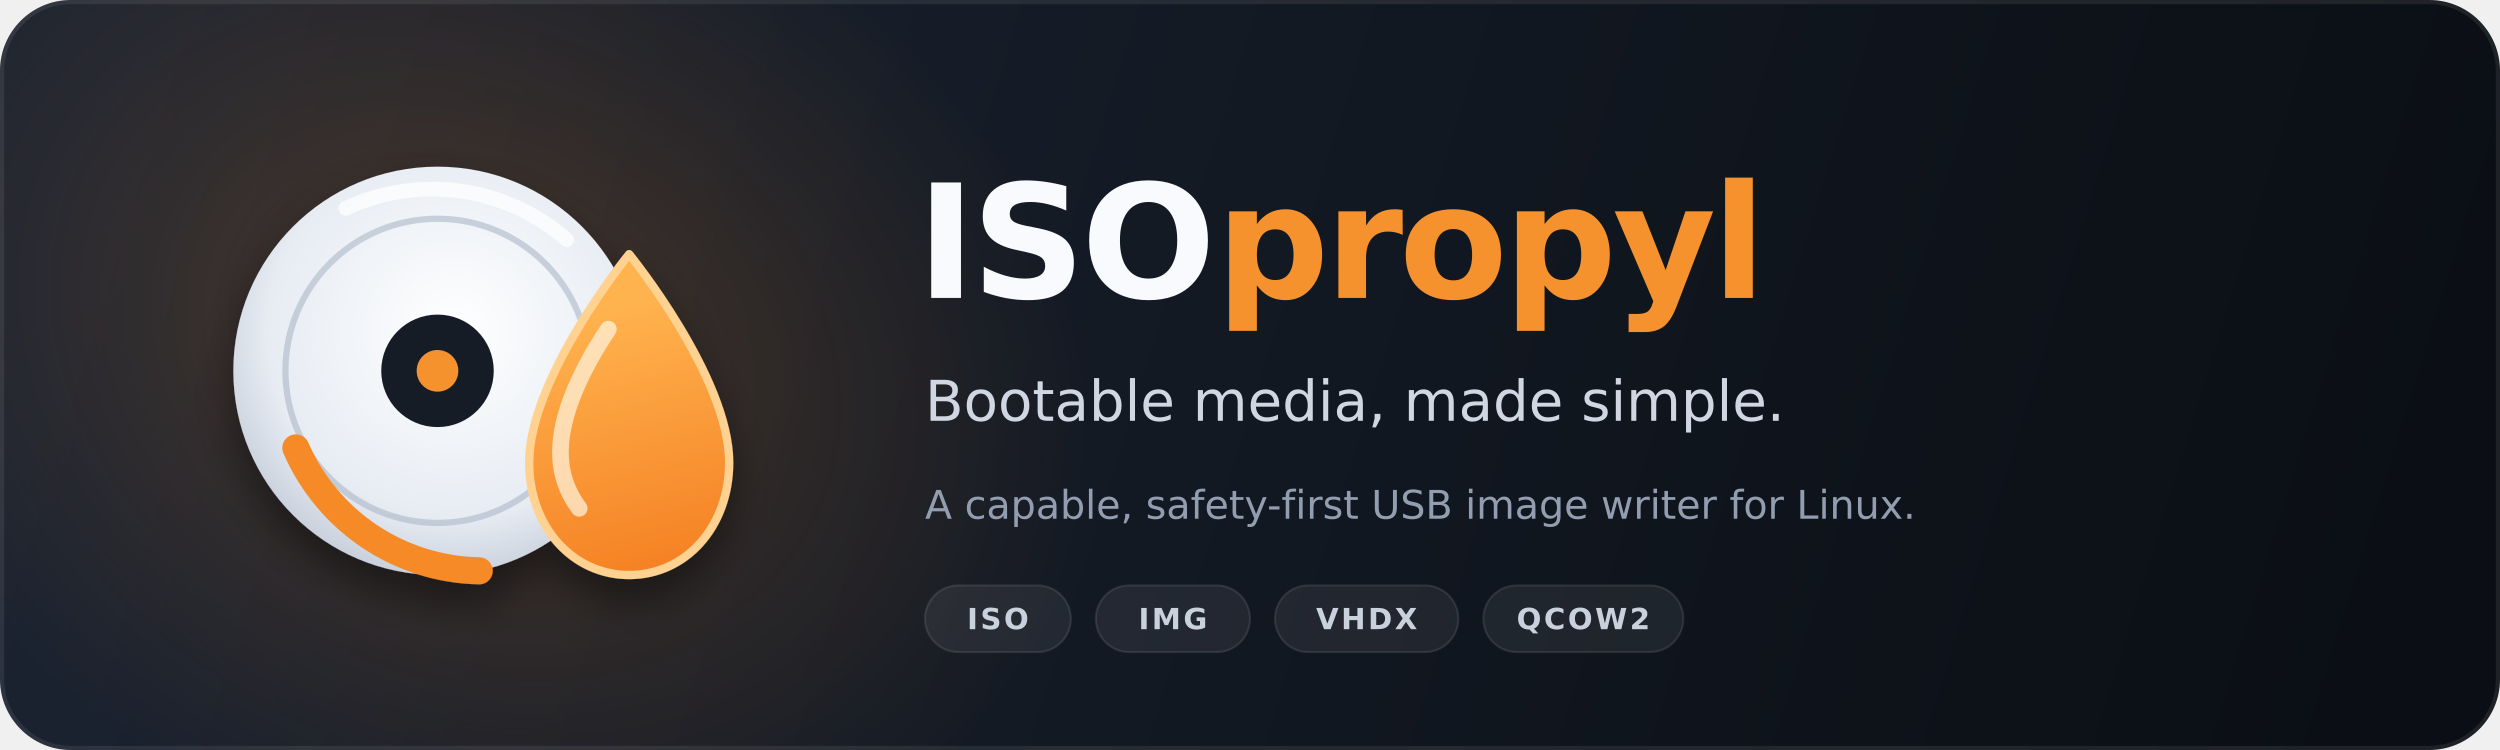
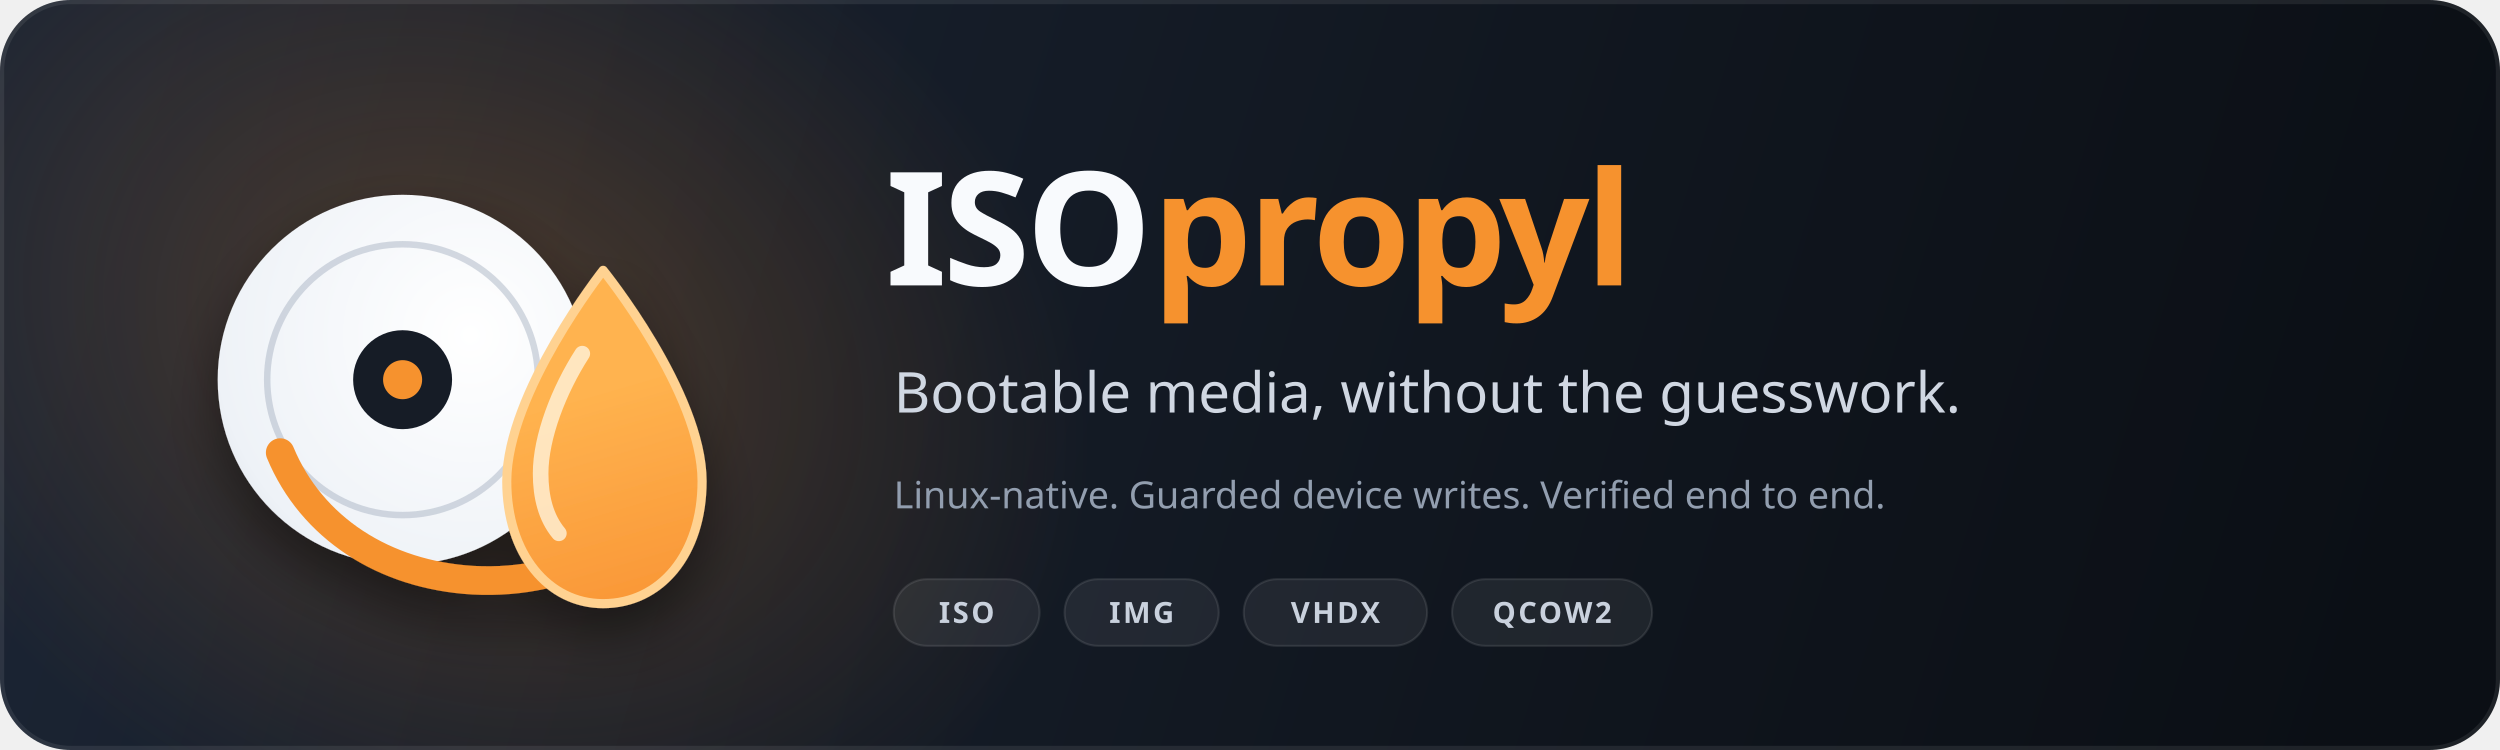
<svg xmlns="http://www.w3.org/2000/svg" viewBox="0 0 1200 360" role="img" aria-labelledby="title desc">
  <defs>
    <linearGradient id="hero-bg" x1="60" y1="20" x2="1130" y2="350" gradientUnits="userSpaceOnUse">
-       <stop stop-color="#1B2331" />
+       <stop stop-color="#1B2433" />
      <stop offset="0.58" stop-color="#111720" />
      <stop offset="1" stop-color="#0B0F15" />
    </linearGradient>
    <radialGradient id="glow" cx="0" cy="0" r="1" gradientTransform="translate(225 168) rotate(25) scale(310 245)" gradientUnits="userSpaceOnUse">
-       <stop stop-color="#F58A26" stop-opacity="0.22" />
-       <stop offset="1" stop-color="#F58A26" stop-opacity="0" />
+       <stop stop-color="#F6922E" stop-opacity="0.24" />
+       <stop offset="1" stop-color="#F6922E" stop-opacity="0" />
    </radialGradient>
-     <linearGradient id="drop" x1="200" y1="115" x2="235" y2="250" gradientUnits="userSpaceOnUse">
+     <radialGradient id="disc" cx="0" cy="0" r="1" gradientTransform="translate(131 104) rotate(48) scale(148)" gradientUnits="userSpaceOnUse">
+       <stop stop-color="#FFFFFF" />
+       <stop offset="0.66" stop-color="#EEF2F7" />
+       <stop offset="1" stop-color="#C6CEDA" />
+     </radialGradient>
+     <linearGradient id="amber" x1="215" y1="115" x2="260" y2="269" gradientUnits="userSpaceOnUse">
      <stop stop-color="#FFB34F" />
      <stop offset="1" stop-color="#F47D20" />
    </linearGradient>
-     <radialGradient id="disc" cx="0" cy="0" r="1" gradientTransform="translate(148 121) rotate(48) scale(128)" gradientUnits="userSpaceOnUse">
-       <stop stop-color="#FFFFFF" />
-       <stop offset="0.7" stop-color="#E7ECF3" />
-       <stop offset="1" stop-color="#BFC8D5" />
-     </radialGradient>
-     <filter id="shadow" x="-30%" y="-30%" width="160%" height="170%" color-interpolation-filters="sRGB">
+     <filter id="shadow" x="-25%" y="-25%" width="150%" height="165%" color-interpolation-filters="sRGB">
      <feDropShadow dx="0" dy="10" stdDeviation="10" flood-color="#020409" flood-opacity="0.45" />
    </filter>
  </defs>
  <rect width="1200" height="360" rx="34" fill="url(#hero-bg)" />
  <rect width="1200" height="360" rx="34" fill="url(#glow)" />
  <rect x="1" y="1" width="1198" height="358" rx="33" fill="none" stroke="#FFFFFF" stroke-opacity="0.08" stroke-width="2" />
-   <g transform="translate(70 38)" filter="url(#shadow)">
-     <circle cx="140" cy="140" r="98" fill="url(#disc)" />
-     <circle cx="140" cy="140" r="73" fill="none" stroke="#AAB5C5" stroke-opacity="0.58" stroke-width="3" />
-     <path d="M72 177a98 98 0 0 0 88 59" fill="none" stroke="#F58A26" stroke-width="13" stroke-linecap="round" />
-     <path d="M96 62a98 98 0 0 1 106 15" fill="none" stroke="#FFFFFF" stroke-opacity="0.72" stroke-width="7" stroke-linecap="round" />
-     <circle cx="140" cy="140" r="27" fill="#171D27" />
-     <circle cx="140" cy="140" r="10" fill="#F6922E" />
-     <path d="M232 84s-48 59-48 100c0 31 21 54 48 54s48-23 48-54c0-41-48-100-48-100Z" fill="url(#drop)" stroke="#FFD291" stroke-width="4" stroke-linejoin="round" />
-     <path d="M222 120c-12 18-23 40-23 59 0 10 3 19 9 27" fill="none" stroke="#FFF4DF" stroke-opacity="0.72" stroke-width="8" stroke-linecap="round" />
+   <g transform="translate(62 31) scale(1.25)" filter="url(#shadow)">
+     <circle cx="105" cy="121" r="71" fill="url(#disc)" />
+     <circle cx="105" cy="121" r="52" fill="none" stroke="#AAB5C5" stroke-opacity="0.5" stroke-width="2.5" />
+     <circle cx="105" cy="121" r="19" fill="#161D28" />
+     <circle cx="105" cy="121" r="7.5" fill="#F6922E" />
+     <path d="M58 149C70 178 98 196 132 198C151 199 168 195 182 187" fill="none" stroke="#F6922E" stroke-width="11" stroke-linecap="round" />
+     <path d="M182 79C182 79 145 126 145 160C145 188 161 207 182 207C204 207 220 188 220 160C220 126 182 79 182 79Z" fill="url(#amber)" stroke="#FFD291" stroke-width="3.5" stroke-linejoin="round" />
+     <path d="M174 111C165 125 158 143 158 157C158 166 160 174 165 180" fill="none" stroke="#FFF4DF" stroke-opacity="0.78" stroke-width="6" stroke-linecap="round" />
  </g>
-   <text x="440" y="143" fill="#F8FAFD" font-family="DejaVu Sans, Noto Sans, sans-serif" font-size="76" font-weight="700" letter-spacing="-2">ISO<tspan fill="#F6922E">propyl</tspan>
+   <text x="425" y="137" fill="#F8FAFD" font-family="Noto Sans, DejaVu Sans, sans-serif" font-size="76" font-weight="700" letter-spacing="-2">ISO<tspan fill="#F6922E">propyl</tspan>
  </text>
-   <text x="444" y="202" fill="#D0D7E2" font-family="DejaVu Sans, Noto Sans, sans-serif" font-size="27" font-weight="500">Bootable media, made simple.</text>
-   <text x="444" y="249" fill="#929EAF" font-family="DejaVu Sans, Noto Sans, sans-serif" font-size="19">A capable, safety-first USB image writer for Linux.</text>
-   <g transform="translate(444 281)" font-family="DejaVu Sans, Noto Sans, sans-serif" font-size="14" font-weight="650" letter-spacing="1.2">
+   <text x="429" y="198" fill="#D0D7E2" font-family="Noto Sans, DejaVu Sans, sans-serif" font-size="27" font-weight="500">Bootable media, without the guesswork.</text>
+   <text x="429" y="244" fill="#929EAF" font-family="Noto Sans, DejaVu Sans, sans-serif" font-size="18">Linux-native. Guarded device writes. Verified end to end.</text>
+   <g transform="translate(429 278)" font-family="Noto Sans, DejaVu Sans, sans-serif" font-size="14" font-weight="650" letter-spacing="1.2">
    <rect width="70" height="32" rx="16" fill="#FFFFFF" fill-opacity="0.07" stroke="#FFFFFF" stroke-opacity="0.1" />
    <text x="35" y="21" text-anchor="middle" fill="#C9D1DD">ISO</text>
    <rect x="82" width="74" height="32" rx="16" fill="#FFFFFF" fill-opacity="0.07" stroke="#FFFFFF" stroke-opacity="0.1" />
    <text x="119" y="21" text-anchor="middle" fill="#C9D1DD">IMG</text>
    <rect x="168" width="88" height="32" rx="16" fill="#FFFFFF" fill-opacity="0.07" stroke="#FFFFFF" stroke-opacity="0.1" />
    <text x="212" y="21" text-anchor="middle" fill="#C9D1DD">VHDX</text>
    <rect x="268" width="96" height="32" rx="16" fill="#FFFFFF" fill-opacity="0.07" stroke="#FFFFFF" stroke-opacity="0.1" />
    <text x="316" y="21" text-anchor="middle" fill="#C9D1DD">QCOW2</text>
  </g>
</svg>
